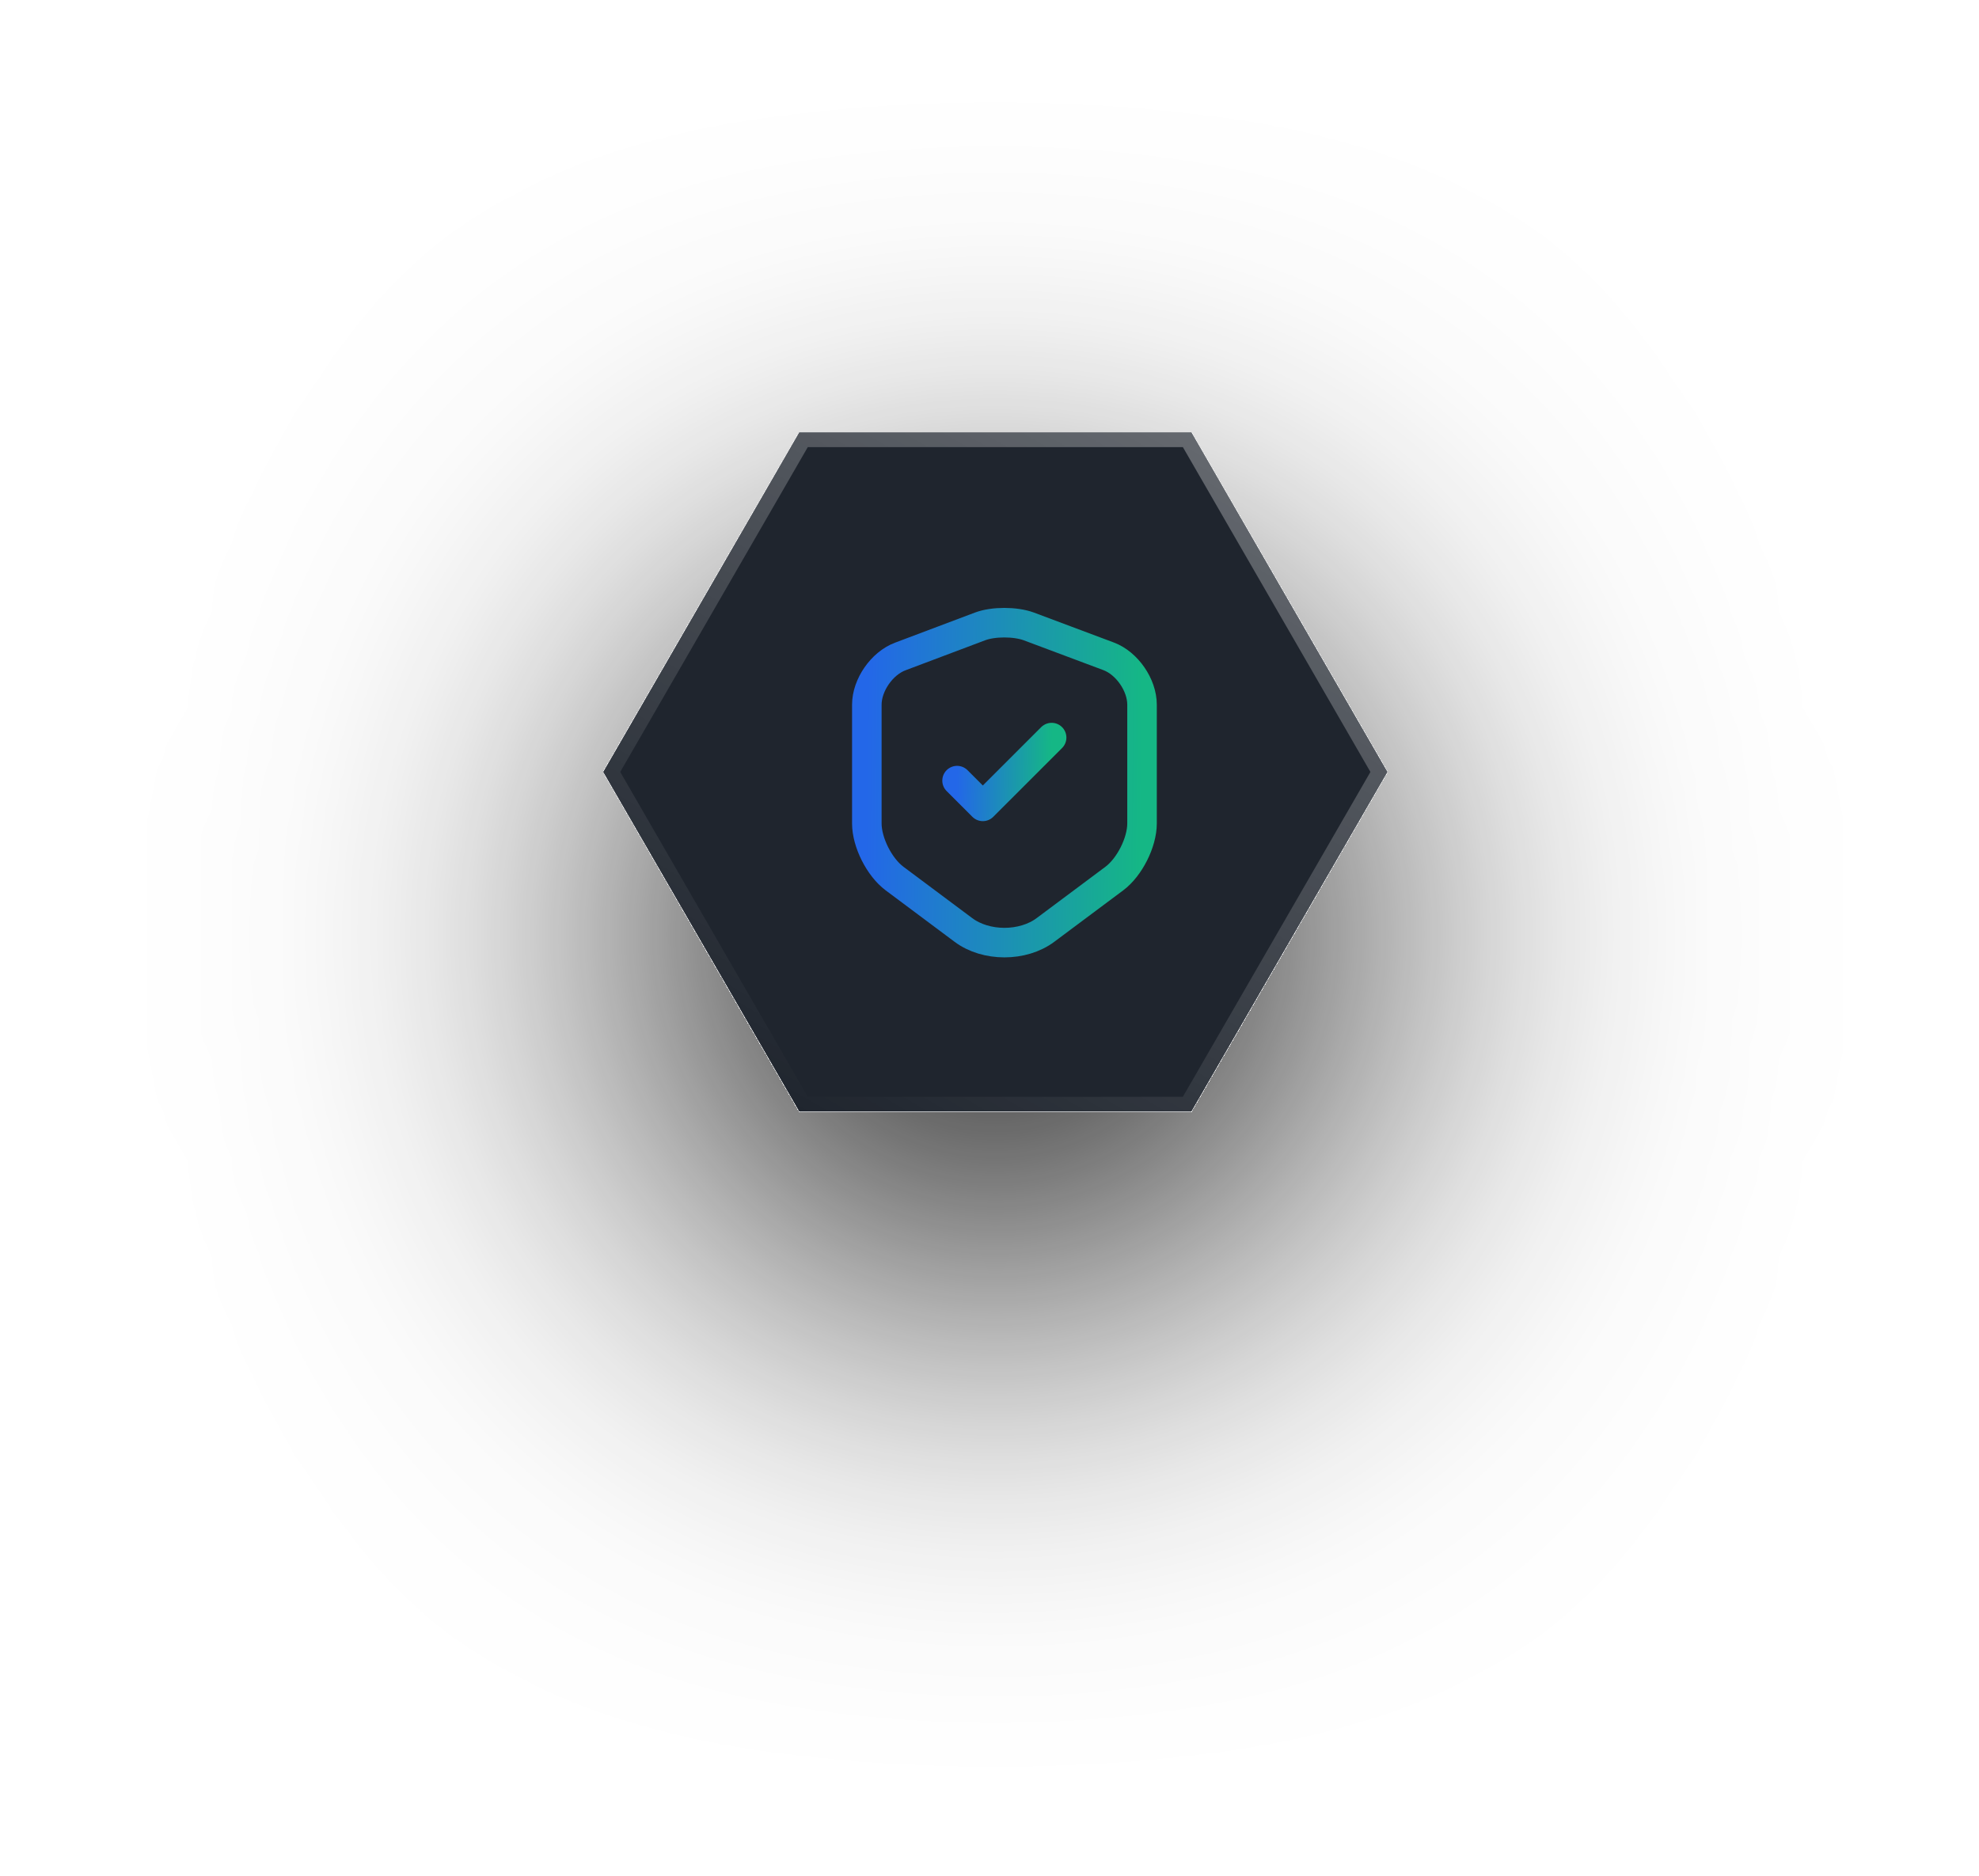
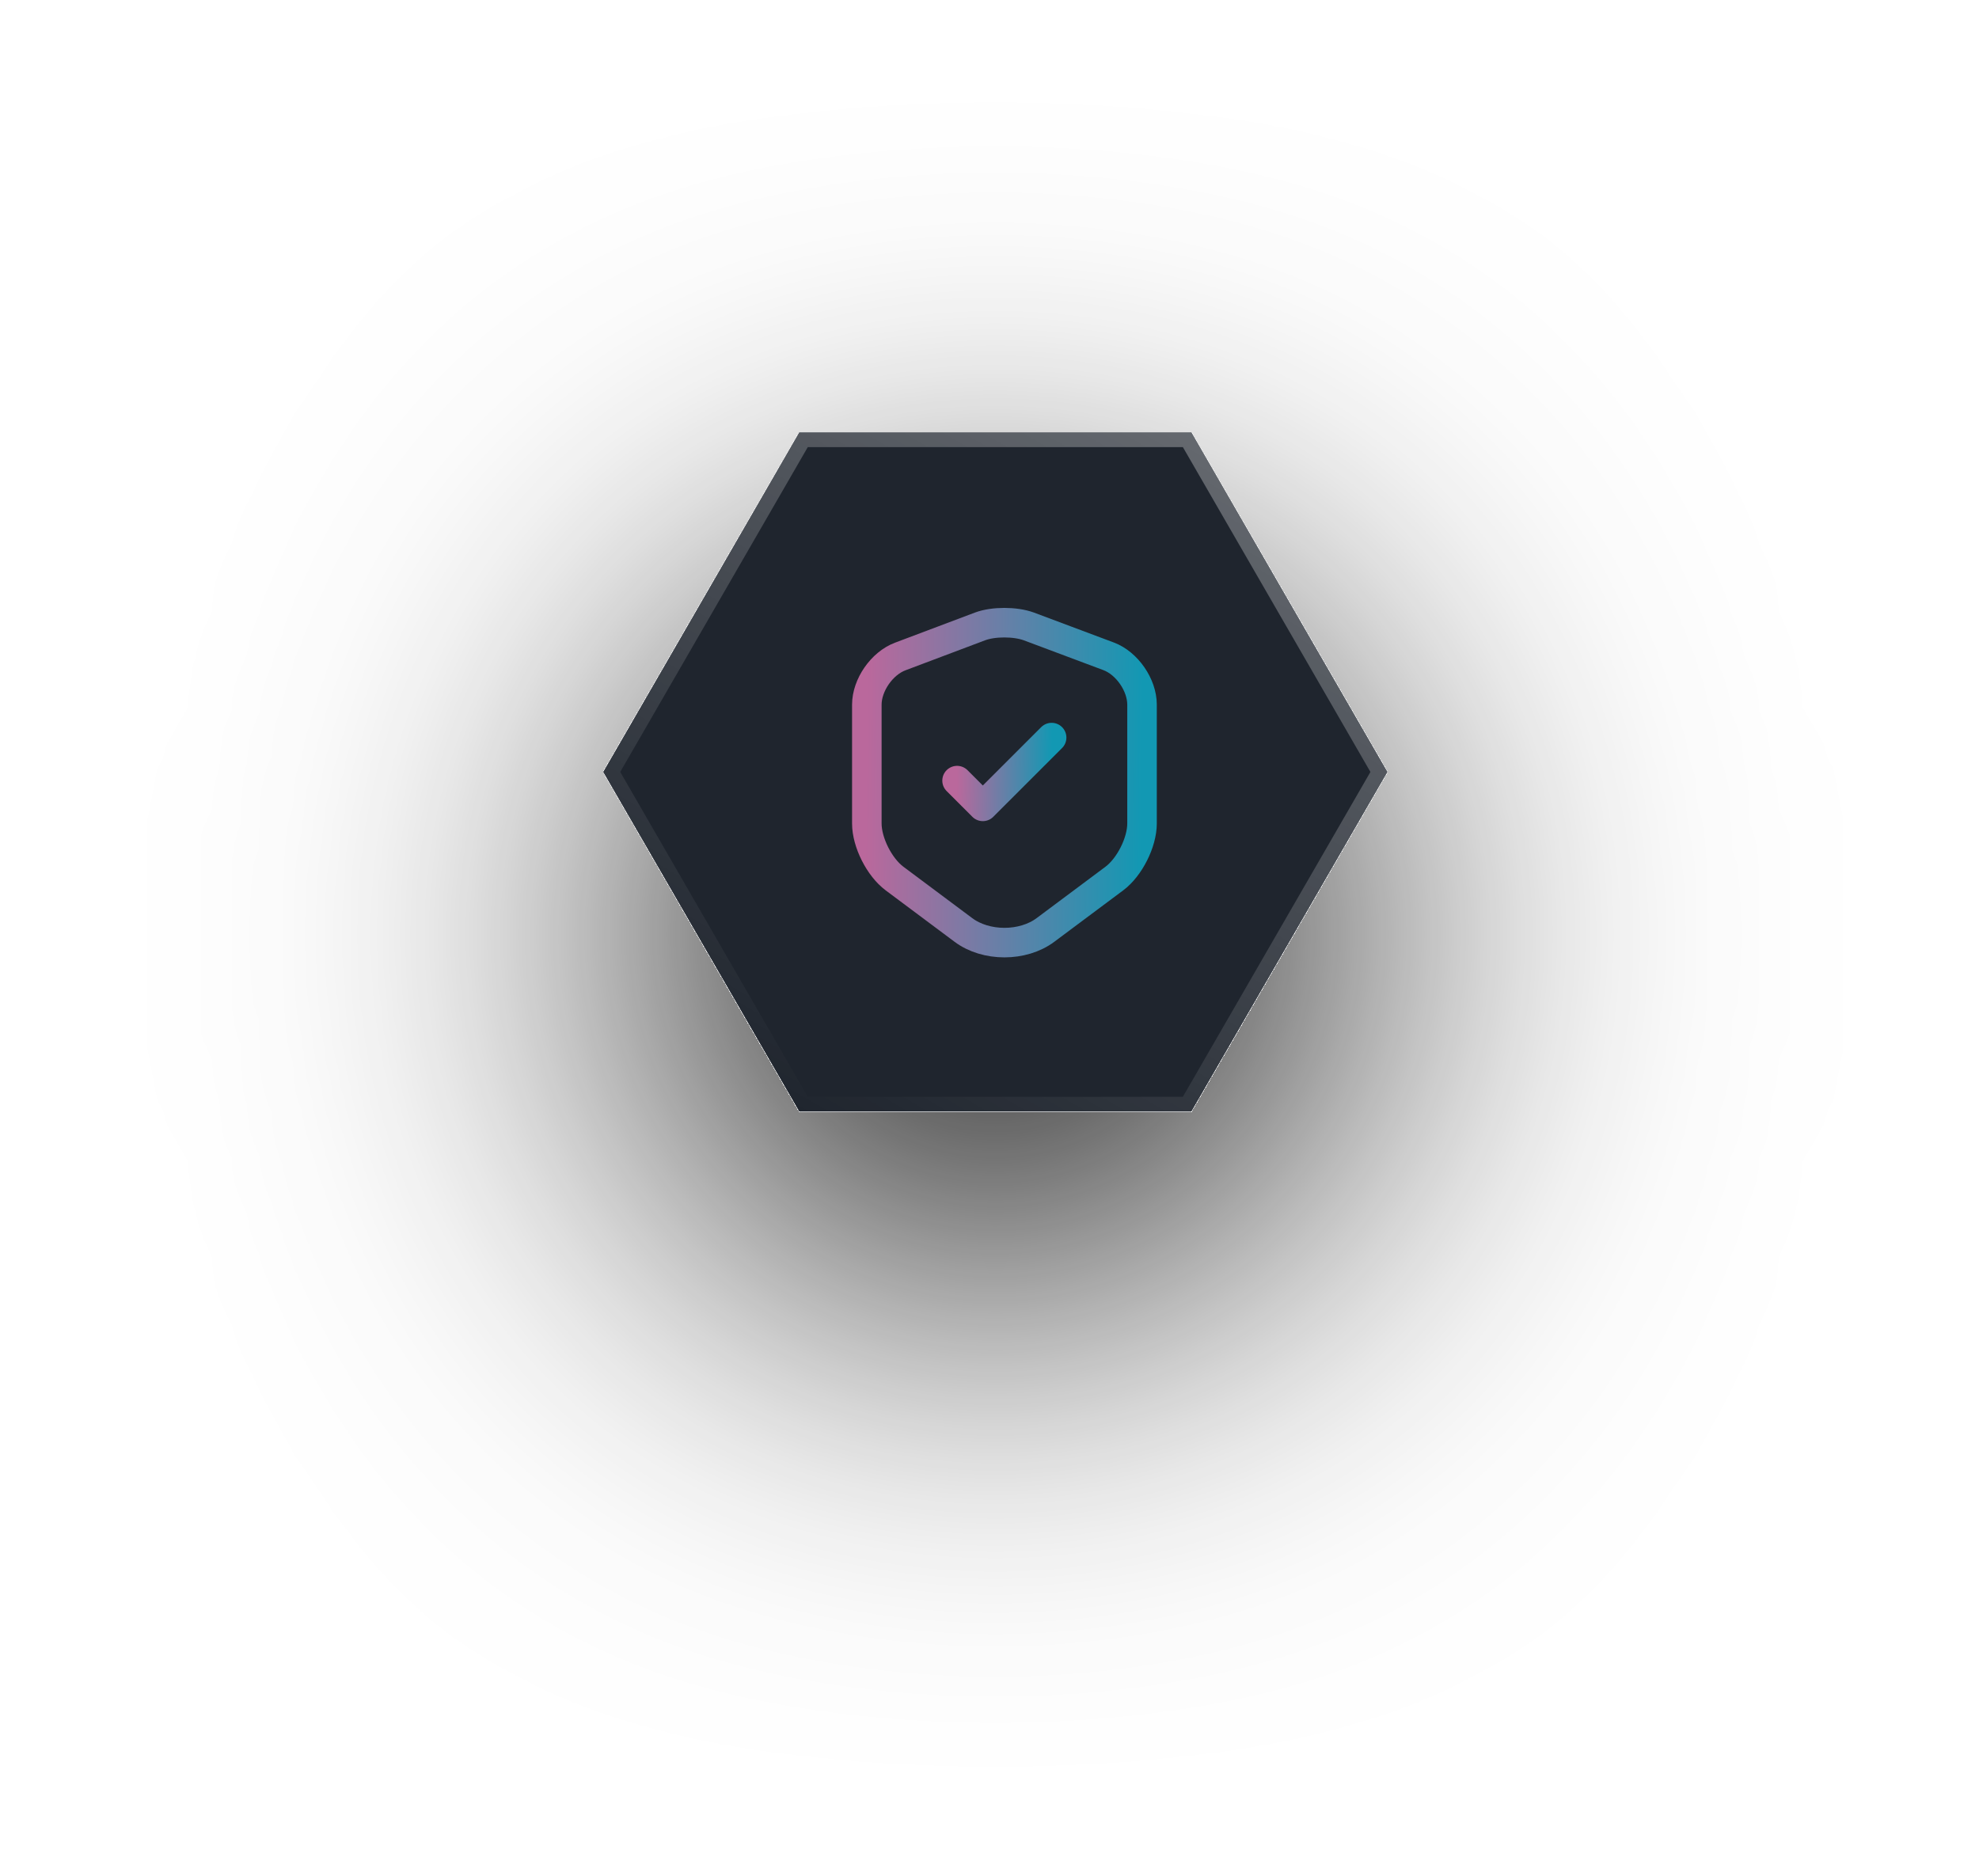
<svg xmlns="http://www.w3.org/2000/svg" width="134" height="127" viewBox="0 0 134 127" fill="none">
  <g filter="url(#filter0_d_904_155)">
    <path d="M80.671 29.276L93.948 52.272L80.671 75.267L54.118 75.267L40.842 52.272L54.118 29.276L80.671 29.276Z" fill="#1F252E" />
    <path d="M54.407 29.776L80.382 29.776L93.37 52.272L80.382 74.767L54.407 74.767L41.419 52.272L54.407 29.776Z" stroke="url(#paint0_linear_904_155)" />
  </g>
  <path d="M66.364 42.416L60.959 44.453C59.713 44.918 58.694 46.392 58.694 47.713V55.763C58.694 57.041 59.539 58.72 60.569 59.489L65.227 62.967C66.754 64.115 69.268 64.115 70.795 62.967L75.454 59.489C76.483 58.72 77.328 57.041 77.328 55.763V47.713C77.328 46.381 76.309 44.907 75.064 44.442L69.658 42.416C68.737 42.08 67.263 42.08 66.364 42.416Z" stroke="url(#paint1_linear_904_155)" stroke-width="2" stroke-linecap="round" stroke-linejoin="round" />
  <path d="M64.804 52.859L66.548 54.603L71.207 49.945" stroke="url(#paint2_linear_904_155)" stroke-width="2" stroke-linecap="round" stroke-linejoin="round" />
  <defs>
    <filter id="filter0_d_904_155" x="0.842" y="0.276" width="133.105" height="125.991" filterUnits="userSpaceOnUse" color-interpolation-filters="sRGB">
      <feFlood flood-opacity="0" result="BackgroundImageFix" />
      <feColorMatrix in="SourceAlpha" type="matrix" values="0 0 0 0 0 0 0 0 0 0 0 0 0 0 0 0 0 0 127 0" result="hardAlpha" />
      <feOffset dy="11" />
      <feGaussianBlur stdDeviation="20" />
      <feComposite in2="hardAlpha" operator="out" />
      <feColorMatrix type="matrix" values="0 0 0 0 0 0 0 0 0 0 0 0 0 0 0 0 0 0 0.9 0" />
      <feBlend mode="normal" in2="BackgroundImageFix" result="effect1_dropShadow_904_155" />
      <feBlend mode="normal" in="SourceGraphic" in2="effect1_dropShadow_904_155" result="shape" />
    </filter>
    <linearGradient id="paint0_linear_904_155" x1="80.671" y1="29.276" x2="54.118" y2="75.267" gradientUnits="userSpaceOnUse">
      <stop stop-color="white" stop-opacity="0.31" />
      <stop offset="1" stop-color="white" stop-opacity="0" />
    </linearGradient>
    <linearGradient id="paint1_linear_904_155" x1="58.694" y1="50.011" x2="77.361" y2="50.229" gradientUnits="userSpaceOnUse">
-       <stop stop-color="#2367E8" />
-       <stop offset="1" stop-color="#15B785" />
+       <stop stop-color="#ba689c" />
+       <stop offset="1" stop-color="#1298b3" />
    </linearGradient>
    <linearGradient id="paint2_linear_904_155" x1="64.804" y1="51.632" x2="71.217" y2="51.752" gradientUnits="userSpaceOnUse">
-       <stop stop-color="#2367E8" />
-       <stop offset="1" stop-color="#15B785" />
+       <stop stop-color="#ba689c" />
+       <stop offset="1" stop-color="#1298b3" />
    </linearGradient>
  </defs>
</svg>
